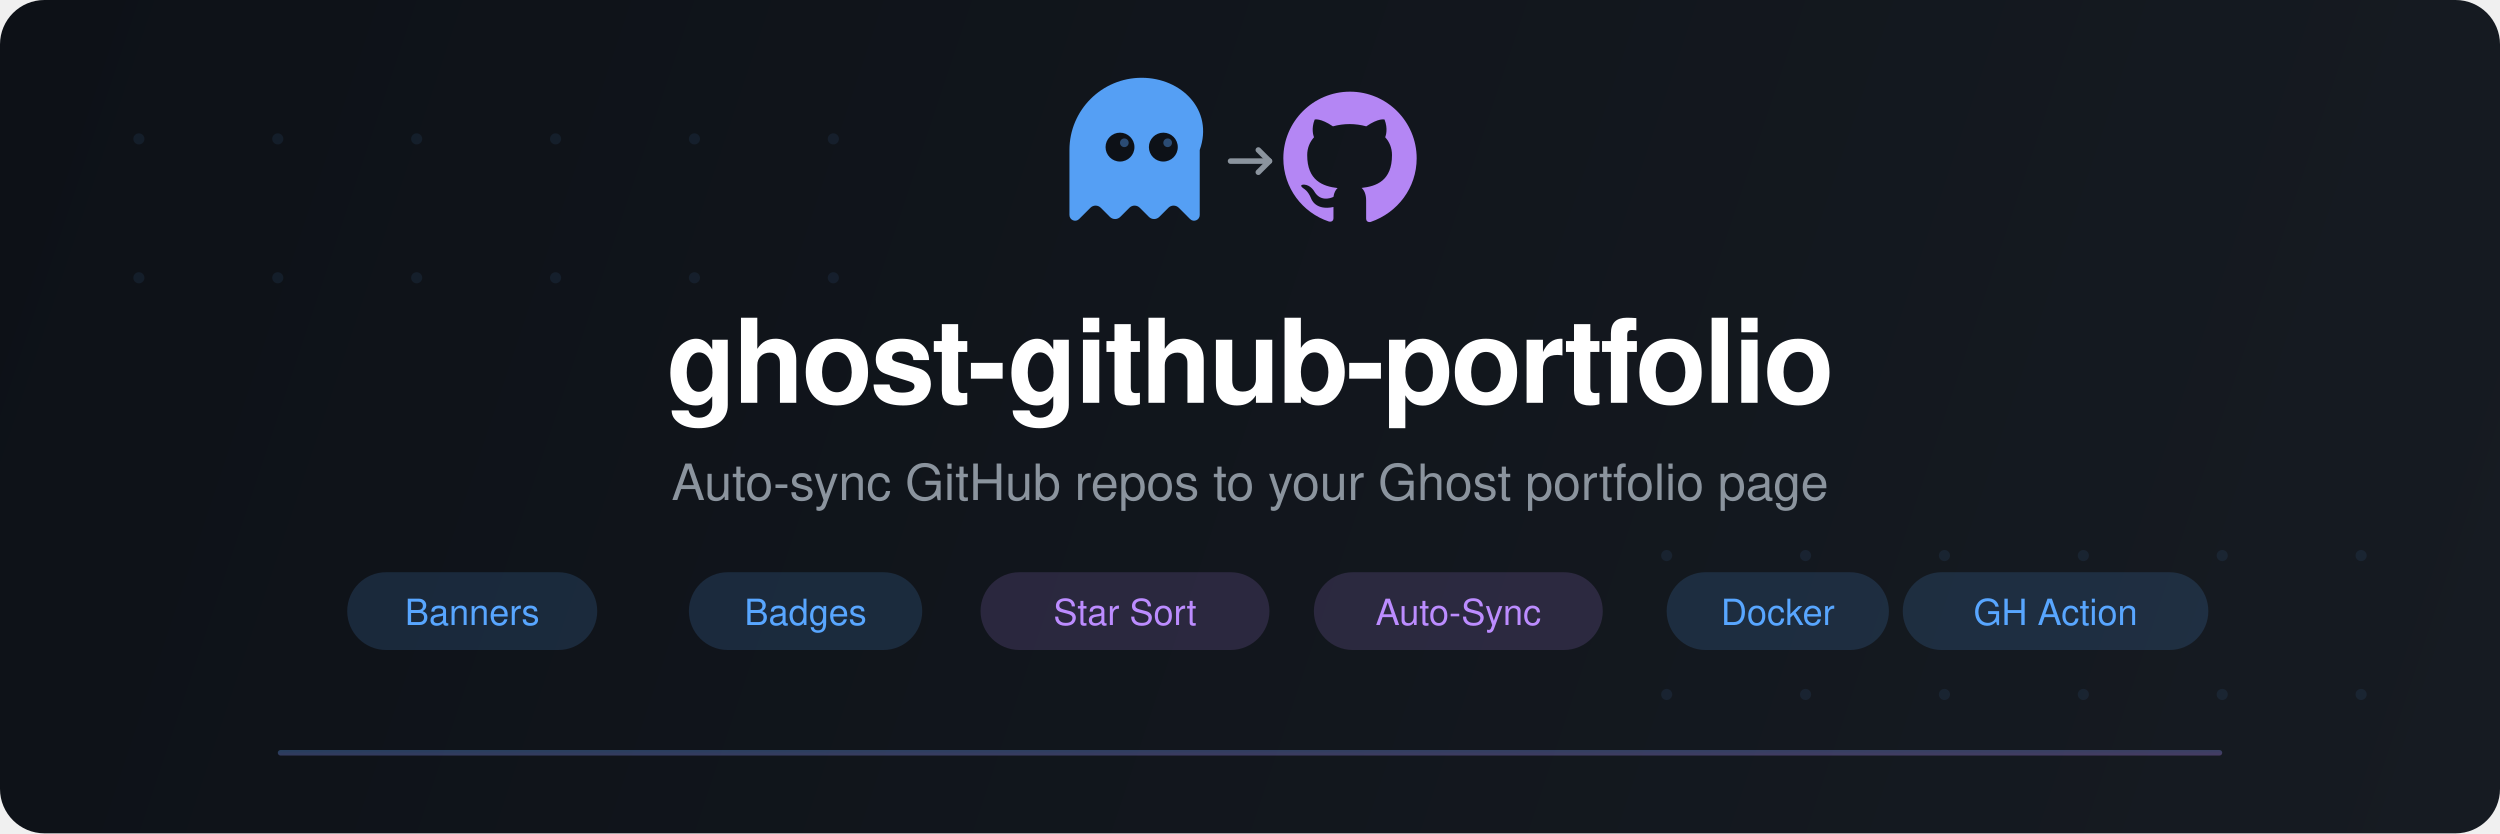
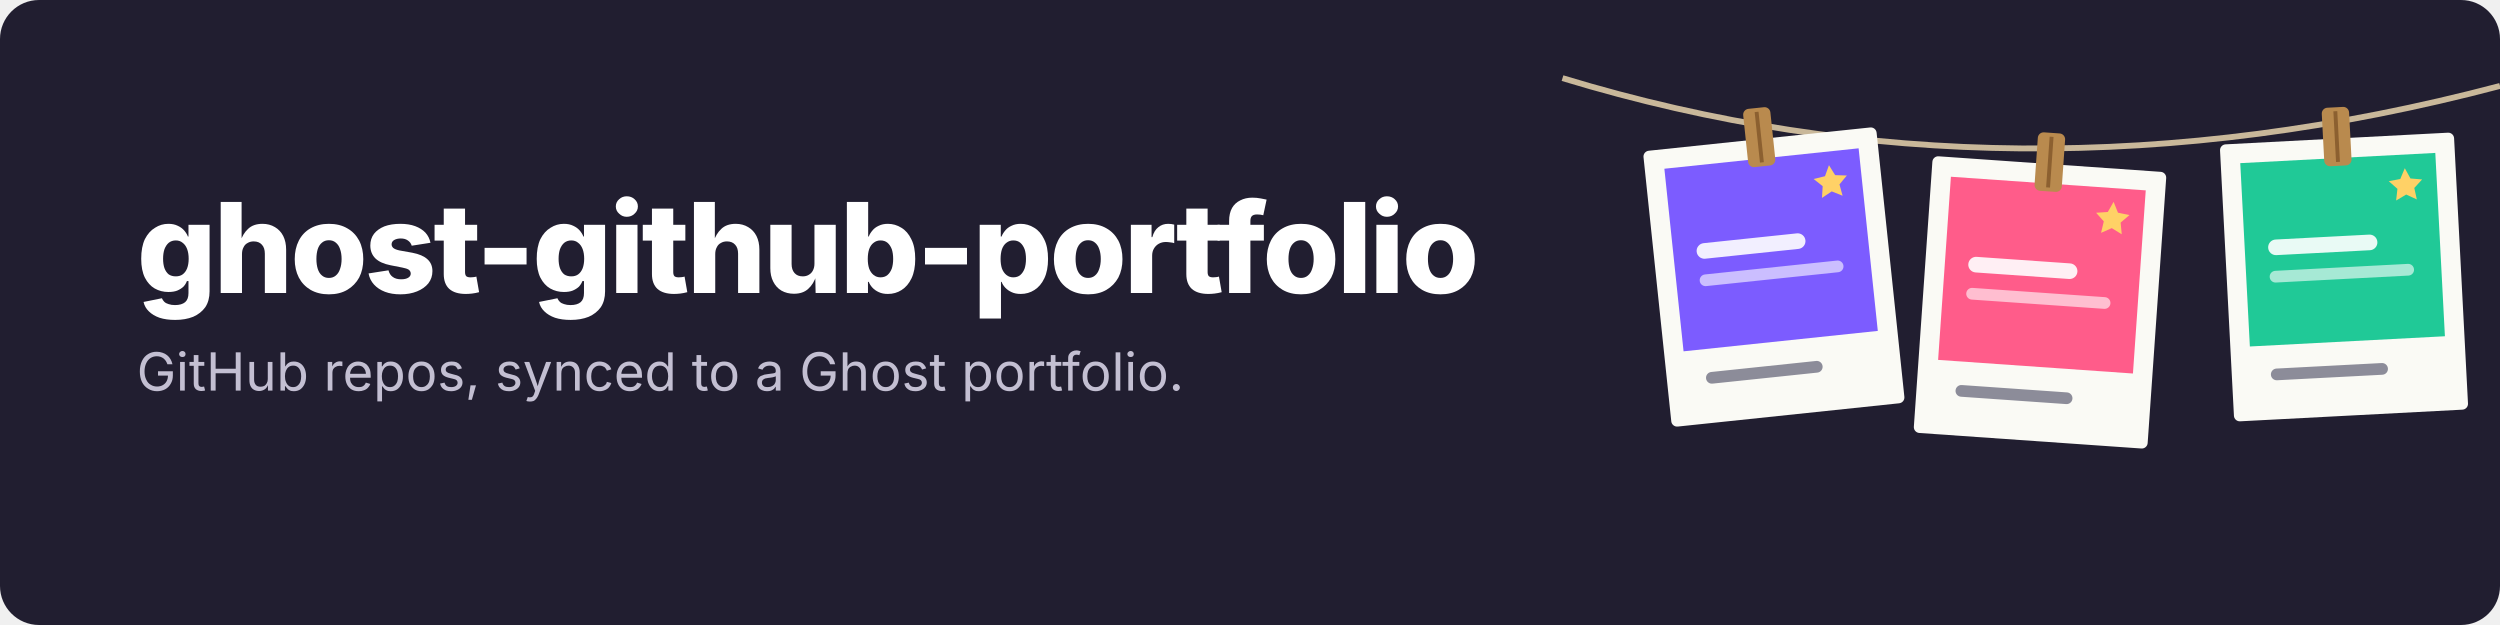
- <svg xmlns="http://www.w3.org/2000/svg" viewBox="0 0 900 300" fill="none">
+ <svg xmlns="http://www.w3.org/2000/svg" viewBox="0 0 1280 320" width="1280" height="320" role="img" aria-label="ghost-github-portfolio">
  <defs>
-     <linearGradient id="bg" x1="0" y1="0" x2="900" y2="300" gradientUnits="userSpaceOnUse">
-       <stop offset="0%" stop-color="#0d1117" />
-       <stop offset="100%" stop-color="#161b22" />
-     </linearGradient>
-     <linearGradient id="accent" x1="0" y1="0" x2="1" y2="1">
-       <stop offset="0%" stop-color="#58a6ff" />
-       <stop offset="100%" stop-color="#bc8cff" />
-     </linearGradient>
+     <clipPath id="c">
+       <rect width="1280" height="320" rx="20" />
+     </clipPath>
+     <path id="g0" d="m19.7 13.8q-4.6 0-8-1.1q-3.4-1.2-5.5-3.3q-2.1-2-2.7-4.8l9.4-1.9q.4 1 1.2 1.8q.8 .8 2.2 1.2q1.4 .5 3.3 .5q3.4 0 5.2-1.5q1.7-1.5 1.7-4.6l0-6.2l-.8 0q-.6 1.6-1.8 2.9q-1.3 1.2-3.2 2q-1.8 .7-4.5 .7q-3.8 0-7-1.8q-3.1-1.8-5-5.5q-1.9-3.8-1.9-9.7q0-6.1 1.9-10.1q2-3.9 5.2-5.8q3.1-2 6.8-2q2.8 0 4.8 1q2 .9 3.3 2.4q1.3 1.5 1.9 3.1l.3 0l0-6l10.8 0l0 34.1q0 4.8-2.2 8.1q-2.3 3.2-6.2 4.9q-4 1.6-9.2 1.6zm.3-22.3q2.1 0 3.5-1q1.5-1.1 2.3-3.1q.8-2.1 .8-4.9q0-2.9-.8-5q-.8-2.1-2.3-3.2q-1.4-1.2-3.5-1.2q-2.1 0-3.6 1.2q-1.4 1.2-2.2 3.3q-.7 2.1-.7 4.9q0 2.8 .7 4.8q.8 2.1 2.2 3.2q1.5 1 3.6 1z" />
+     <path id="g1" d="m14.5-19.9l0 19.9l-10.9 0l0-46.6l10.7 0l0 20.5l-.7 0q1.3-4.2 4-6.7q2.7-2.6 7.4-2.6q3.6 0 6.4 1.7q2.7 1.6 4.2 4.5q1.5 3 1.5 7l0 22.2l-10.9 0l0-20.1q0-3-1.5-4.6q-1.5-1.7-4.2-1.7q-1.8 0-3.1 .8q-1.4 .7-2.1 2.2q-.8 1.4-.8 3.5z" />
+     <path id="g2" d="m19.8 .7q-5.4 0-9.4-2.3q-3.9-2.3-6-6.3q-2.1-4.1-2.1-9.4q0-5.4 2.1-9.5q2.1-4.1 6-6.3q4-2.3 9.4-2.3q5.5 0 9.4 2.3q3.9 2.2 6.1 6.3q2.1 4.1 2.1 9.5q0 5.3-2.1 9.4q-2.2 4-6.1 6.3q-3.9 2.3-9.4 2.3zm0-8.4q2.1 0 3.5-1.2q1.5-1.2 2.2-3.4q.8-2.2 .8-5.1q0-2.9-.8-5.1q-.7-2.1-2.2-3.3q-1.4-1.2-3.5-1.2q-2.1 0-3.5 1.2q-1.5 1.2-2.2 3.3q-.7 2.2-.7 5.1q0 2.9 .7 5.1q.7 2.2 2.2 3.4q1.4 1.2 3.5 1.2z" />
+     <path id="g3" d="m18.3 .7q-4.5 0-7.9-1.3q-3.4-1.3-5.6-3.7q-2.2-2.4-2.8-5.7l10.2-1.6q.6 2.3 2.2 3.4q1.6 1.2 4.3 1.2q2.3 0 3.6-.8q1.3-.8 1.3-2.1q0-1.2-1-2q-1.1-.7-3.3-1.1l-6.1-1.2q-5.1-1-7.7-3.5q-2.6-2.6-2.6-6.6q0-3.5 1.9-6q1.9-2.4 5.3-3.8q3.5-1.3 8.2-1.3q4.4 0 7.6 1.2q3.2 1.2 5.2 3.3q2 2.2 2.6 5.2l-9.6 1.5q-.5-1.7-2-2.7q-1.4-1-3.6-1q-2 0-3.4 .8q-1.3 .8-1.3 2.2q0 1 .8 1.8q.9 .8 3.1 1.3l6.7 1.2q5.2 1 7.7 3.3q2.6 2.3 2.6 6.1q0 3.6-2.1 6.3q-2.1 2.6-5.8 4.1q-3.7 1.5-8.5 1.5z" />
+     <path id="g4" d="m22.4-34.9l0 8.1l-21.8 0l0-8.1l21.8 0zm-17.1-8.3l10.9 0l0 32.5q0 1.4 .6 2.1q.7 .6 2.2 .6q.5 0 1.5-.1q1-.1 1.5-.3l1.4 8q-1.9 .5-3.6 .7q-1.7 .2-3.2 .2q-5.6 0-8.5-2.6q-2.8-2.6-2.8-7.6l0-33.5z" />
+     <path id="g5" d="m25.8-23.1l0 8.5l-21.5 0l0-8.5l21.5 0z" />
+     <path id="g6" d="m3.6-0l0-34.9l10.9 0l0 34.9l-10.9 0zm5.4-39q-2.3 0-3.9-1.6q-1.7-1.5-1.7-3.7q0-2.2 1.7-3.7q1.6-1.5 3.9-1.5q2.4 0 4 1.5q1.7 1.5 1.7 3.7q0 2.2-1.7 3.7q-1.6 1.6-4 1.6z" />
+     <path id="g7" d="m15.7 .4q-3.6 0-6.4-1.6q-2.7-1.6-4.2-4.6q-1.5-2.9-1.5-6.9l0-22.2l10.9 0l0 20.1q0 2.9 1.5 4.6q1.5 1.7 4.2 1.7q1.8 0 3.1-.8q1.4-.8 2.1-2.2q.8-1.5 .8-3.5l0-19.9l10.9 0l0 34.9l-10.3 0l-.2-8.8l.5 0q-1.3 4.2-4.1 6.7q-2.7 2.5-7.3 2.5z" />
+     <path id="g8" d="m24.6 .5q-2.7 0-4.6-.9q-2-.9-3.3-2.3q-1.3-1.4-1.9-3l-.4 0l0 5.7l-10.8 0l0-46.6l10.9 0l0 17.7l.3 0q.6-1.6 1.9-3.1q1.2-1.5 3.2-2.4q2-1 4.7-1q3.7 0 6.9 2q3.2 1.9 5.1 5.9q2 3.9 2 10.1q0 5.9-1.9 9.9q-1.9 4-5.1 6q-3.1 2-7 2zm-3.8-8.5q2.2 0 3.6-1.2q1.4-1.2 2.2-3.3q.7-2.1 .7-4.9q0-2.9-.7-5q-.8-2.1-2.2-3.3q-1.4-1.2-3.6-1.2q-2 0-3.5 1.2q-1.5 1.1-2.3 3.3q-.7 2.1-.7 5q0 2.8 .7 4.9q.8 2.1 2.3 3.3q1.5 1.2 3.5 1.2z" />
+     <path id="g9" d="m3.6 13.1l0-48l10.8 0l0 6l.4 0q.6-1.6 1.9-3.1q1.2-1.5 3.2-2.4q2-1 4.7-1q3.7 0 6.9 2q3.2 1.9 5.1 5.9q2 3.9 2 10.1q0 5.9-1.9 9.9q-1.9 4-5.1 6q-3.1 2-7 2q-2.7 0-4.6-.9q-2-.9-3.3-2.3q-1.3-1.4-1.9-3l-.3 0l0 18.8l-10.9 0zm17.2-21.1q2.2 0 3.6-1.2q1.4-1.2 2.2-3.3q.7-2.1 .7-4.9q0-2.9-.7-5q-.8-2.1-2.2-3.3q-1.4-1.2-3.6-1.2q-2 0-3.5 1.2q-1.5 1.1-2.3 3.3q-.7 2.1-.7 5q0 2.8 .7 4.9q.8 2.1 2.3 3.3q1.5 1.2 3.5 1.2z" />
+     <path id="g10" d="m3.6-0l0-34.9l10.6 0l0 6.3l.4 0q.9-3.4 3.1-5.1q2.1-1.7 5-1.7q.8 0 1.6 .1q.8 .1 1.5 .3l0 9.5q-.8-.3-2-.4q-1.3-.2-2.3-.2q-2 0-3.6 .9q-1.6 .9-2.5 2.5q-.9 1.5-.9 3.6l0 19.1l-10.9 0z" />
+     <path id="g11" d="m24.3-34.9l0 8.1l-23.7 0l0-8.1l23.7 0zm-17.8 34.9l0-36.8q0-4 1.5-6.7q1.5-2.6 4.2-3.9q2.7-1.4 6.2-1.4q2.3 0 4.3 .4q2.1 .4 3 .6l-1.7 8q-.7-.1-1.5-.3q-.8-.1-1.7-.1q-1.9 0-2.7 .9q-.7 .8-.7 2.4l0 36.9l-10.9 0z" />
+     <path id="g12" d="m14.5-46.6l0 46.6l-10.9 0l0-46.6l10.9 0z" />
+     <path id="g13" d="m10.4 .3q-2.6 0-4.6-1.3q-2-1.2-3.1-3.4q-1.1-2.3-1.1-5.4q0-3.1 1.1-5.4q1.1-2.3 3.1-3.5q1.9-1.2 4.4-1.2q1.6 0 3 .5q1.3 .4 2.4 1.3q1 .8 1.7 2q.7 1.2 1 2.6l-2.6 0q-.3-.9-.8-1.7q-.5-.7-1.2-1.3q-.7-.5-1.5-.8q-.9-.3-1.9-.3q-1.8 0-3.2 .9q-1.4 .9-2.2 2.6q-.9 1.8-.9 4.3q0 2.5 .9 4.2q.8 1.8 2.3 2.6q1.4 .9 3.2 .9q1.7 0 2.9-.7q1.3-.7 2-2q.7-1.3 .7-3l.8 .1l-5.9 0l0-2.2l7.6 0l0 2.2q0 2.4-1.1 4.2q-1 1.8-2.8 2.8q-1.9 1-4.2 1z" />
+     <path id="g14" d="m2.1-0l0-14.7l2.4 0l0 14.7l-2.4 0zm1.2-17.2q-.7 0-1.2-.4q-.5-.5-.5-1.1q0-.7 .5-1.1q.5-.5 1.2-.5q.7 0 1.2 .5q.4 .4 .4 1.1q0 .6-.4 1.1q-.5 .4-1.2 .4z" />
+     <path id="g15" d="m7.9-14.7l0 2l-7.6 0l0-2l7.6 0zm-5.4-3.5l2.4 0l0 14.4q0 1 .4 1.4q.4 .5 1.3 .5q.2 0 .6-.1q.3 0 .6-.1l.5 2q-.4 .2-.8 .2q-.5 .1-1 .1q-1.9 0-3-1q-1-1-1-2.8l0-14.6z" />
+     <path id="g16" d="m2.4-0l0-19.6l2.5 0l0 8.4l10.3 0l0-8.4l2.5 0l0 19.6l-2.5 0l0-8.9l-10.3 0l0 8.9l-2.5 0z" />
+     <path id="g17" d="m7.1 .2q-1.5 0-2.6-.6q-1.2-.6-1.8-1.9q-.6-1.2-.6-3.1l0-9.3l2.4 0l0 9.1q0 1.7 .9 2.7q.8 .9 2.4 .9q1 0 1.9-.4q.8-.5 1.3-1.4q.5-.9 .5-2.1l0-8.8l2.4 0l0 14.7l-2.3 0l0-3.6l.3 0q-.7 2.1-1.9 2.9q-1.3 .9-2.9 .9z" />
+     <path id="g18" d="m8.9 .3q-1.4 0-2.2-.5q-.9-.4-1.3-1.1q-.5-.6-.8-1l-.2 0l0 2.3l-2.3 0l0-19.6l2.4 0l0 7.2l.1 0q.3-.4 .7-1q.5-.6 1.3-1q.9-.5 2.3-.5q1.9 0 3.3 .9q1.4 .9 2.2 2.6q.8 1.7 .8 4.1q0 2.3-.8 4q-.8 1.7-2.2 2.7q-1.4 .9-3.3 .9zm-.3-2.1q1.4 0 2.3-.8q.9-.7 1.4-2q.4-1.2 .4-2.8q0-1.5-.4-2.7q-.5-1.3-1.4-2q-.9-.7-2.3-.7q-1.4 0-2.3 .7q-.9 .7-1.4 1.9q-.5 1.2-.5 2.8q0 1.7 .5 2.9q.5 1.3 1.4 2q.9 .7 2.3 .7z" />
+     <path id="g20" d="m2.1-0l0-14.7l2.3 0l0 2.2l.1 0q.4-1.1 1.5-1.8q1-.7 2.4-.7q.2 0 .6 .1q.3 0 .6 0l0 2.4q-.1-.1-.6-.1q-.4-.1-.9-.1q-1 0-1.9 .5q-.8 .4-1.3 1.2q-.4 .8-.4 1.8l0 9.2l-2.4 0z" />
+     <path id="g21" d="m8.3 .3q-2.2 0-3.7-.9q-1.6-1-2.4-2.7q-.8-1.7-.8-4q0-2.2 .8-3.9q.8-1.8 2.3-2.7q1.5-1 3.5-1q1.2 0 2.3 .4q1.2 .4 2.1 1.2q.9 .9 1.5 2.3q.5 1.4 .5 3.4l0 1l-11.4 0l0-2l10.1 0l-1.1 .8q0-1.5-.4-2.6q-.5-1.1-1.4-1.8q-.9-.6-2.2-.6q-1.3 0-2.3 .6q-.9 .7-1.4 1.7q-.5 1.1-.5 2.3l0 1.3q0 1.7 .5 2.8q.6 1.1 1.6 1.7q1 .6 2.4 .6q.9 0 1.6-.2q.7-.3 1.2-.8q.5-.5 .8-1.3l2.3 .7q-.4 1.1-1.2 1.9q-.8 .9-2 1.3q-1.2 .5-2.7 .5z" />
+     <path id="g22" d="m2.1 5.5l0-20.2l2.3 0l0 2.3l.2 0q.3-.4 .7-1q.5-.6 1.3-1q.9-.5 2.3-.5q1.9 0 3.3 .9q1.4 .9 2.2 2.6q.8 1.7 .8 4.1q0 2.3-.8 4q-.8 1.7-2.2 2.7q-1.4 .9-3.3 .9q-1.4 0-2.2-.5q-.9-.4-1.3-1.1q-.5-.6-.8-1l-.1 0l0 7.8l-2.4 0zm6.5-7.3q1.4 0 2.3-.8q.9-.7 1.4-2q.4-1.2 .4-2.8q0-1.5-.4-2.7q-.5-1.3-1.4-2q-.9-.7-2.3-.7q-1.4 0-2.3 .7q-.9 .7-1.4 1.9q-.5 1.2-.5 2.8q0 1.7 .5 2.9q.5 1.3 1.4 2q.9 .7 2.3 .7z" />
+     <path id="g23" d="m8.1 .3q-2 0-3.5-.9q-1.5-1-2.4-2.7q-.8-1.7-.8-4q0-2.3 .8-4q.9-1.7 2.4-2.7q1.5-.9 3.5-.9q2 0 3.5 .9q1.5 1 2.4 2.7q.8 1.7 .8 4q0 2.3-.8 4q-.9 1.7-2.4 2.7q-1.5 .9-3.5 .9zm0-2.1q1.5 0 2.4-.8q1-.7 1.5-2q.4-1.2 .4-2.7q0-1.4-.4-2.7q-.5-1.3-1.5-2q-.9-.8-2.4-.8q-1.5 0-2.4 .8q-1 .7-1.5 2q-.4 1.2-.4 2.7q0 1.5 .4 2.7q.5 1.3 1.5 2q.9 .8 2.4 .8z" />
+     <path id="g24" d="m7.1 .3q-1.5 0-2.7-.4q-1.2-.5-1.9-1.3q-.8-.9-1.1-2.2l2.3-.5q.3 1.2 1.2 1.8q.8 .5 2.2 .5q1.5 0 2.4-.6q.9-.7 .9-1.6q0-.8-.5-1.3q-.5-.5-1.6-.7l-2.5-.6q-2-.5-3-1.5q-.9-1-.9-2.5q0-1.3 .7-2.3q.7-.9 1.9-1.5q1.3-.5 2.8-.5q1.5 0 2.6 .4q1.1 .5 1.7 1.3q.7 .8 1 1.8l-2.1 .6q-.3-.8-1-1.5q-.7-.6-2.2-.6q-1.3 0-2.2 .6q-.8 .6-.8 1.5q0 .8 .6 1.3q.6 .5 1.9 .8l2.2 .6q2 .4 2.9 1.4q1 1 1 2.5q0 1.3-.7 2.3q-.8 1.1-2.1 1.6q-1.3 .6-3 .6z" />
+     <path id="g25" d="m1.7 4.7l1.1-7.4l2.8 0l-2.1 7.4l-1.8 0z" />
+     <path id="g26" d="m1.8 5.3l.7-2l.2 0q.7 .2 1.3 .1q.6 0 1.1-.5q.5-.5 .8-1.6l.4-1.2l-5.6-14.8l2.6 0l3.1 8.7q.5 1.4 .9 2.7q.3 1.4 .7 2.6l-.9 0q.4-1.2 .8-2.6q.3-1.3 .8-2.7l3.2-8.7l2.6 0l-6.5 16.9q-.5 1.2-1.1 1.9q-.6 .8-1.4 1.2q-.9 .3-1.9 .3q-.6 0-1.1-.1q-.5-.1-.7-.2z" />
+     <path id="g27" d="m4.5-8.8l0 8.8l-2.4 0l0-14.7l2.3 0l0 3.5l-.4 0q.7-2 2-2.9q1.2-.8 2.9-.8q1.5 0 2.6 .6q1.1 .6 1.7 1.8q.7 1.3 .7 3.1l0 9.4l-2.4 0l0-9.2q0-1.7-.9-2.6q-.9-1-2.4-1q-1.1 0-1.9 .5q-.9 .4-1.4 1.3q-.4 .9-.4 2.2z" />
+     <path id="g28" d="m8.1 .3q-2 0-3.5-.9q-1.5-1-2.4-2.7q-.8-1.7-.8-4q0-2.3 .8-4q.9-1.7 2.4-2.7q1.5-.9 3.5-.9q1 0 2 .3q.9 .2 1.7 .8q.8 .5 1.4 1.2q.6 .8 .9 1.7l-2.3 .7q-.2-.6-.5-1q-.3-.5-.8-.9q-.5-.3-1.1-.5q-.6-.2-1.3-.2q-1.5 0-2.4 .8q-1 .7-1.5 2q-.4 1.2-.4 2.7q0 1.5 .4 2.7q.5 1.3 1.5 2q.9 .8 2.4 .8q.7 0 1.3-.2q.7-.2 1.1-.6q.5-.3 .9-.8q.3-.5 .4-1.1l2.3 .6q-.3 1-.9 1.8q-.5 .8-1.3 1.3q-.8 .5-1.8 .8q-.9 .3-2 .3z" />
+     <path id="g29" d="m7.6 .3q-1.8 0-3.2-.9q-1.4-1-2.2-2.7q-.8-1.7-.8-4q0-2.4 .8-4.1q.8-1.7 2.2-2.6q1.4-.9 3.2-.9q1.5 0 2.3 .5q.8 .4 1.3 1q.5 .6 .7 1l.2 0l0-7.2l2.3 0l0 19.6l-2.2 0l0-2.3l-.3 0q-.2 .4-.7 1q-.5 .7-1.3 1.1q-.9 .5-2.3 .5zm.4-2.1q1.3 0 2.2-.7q1-.7 1.4-2q.5-1.2 .5-2.9q0-1.6-.5-2.8q-.4-1.2-1.4-1.9q-.9-.7-2.2-.7q-1.4 0-2.4 .7q-.9 .7-1.4 2q-.4 1.2-.4 2.7q0 1.6 .5 2.8q.4 1.3 1.4 2q.9 .8 2.3 .8z" />
+     <path id="g30" d="m6.2 .3q-1.4 0-2.5-.5q-1.2-.5-1.8-1.5q-.7-1-.7-2.5q0-1.3 .5-2q.5-.8 1.3-1.3q.9-.4 1.9-.7q1-.2 2-.3q1.3-.2 2.2-.3q.8-.1 1.2-.3q.4-.2 .4-.8l0-.1q0-.9-.3-1.5q-.4-.7-1.1-1q-.7-.3-1.7-.3q-1 0-1.8 .3q-.7 .3-1.2 .8q-.5 .5-.7 1l-2.3-.7q.6-1.4 1.5-2.1q1-.8 2.2-1.1q1.1-.3 2.3-.3q.7 0 1.6 .2q1 .1 1.9 .7q.8 .5 1.4 1.5q.6 1.1 .6 2.8l0 9.7l-2.4 0l0-2l-.1 0q-.3 .5-.8 1.1q-.6 .5-1.5 .9q-.8 .3-2.1 .3zm.4-2.1q1.3 0 2.2-.5q1-.5 1.4-1.3q.5-.8 .5-1.7l0-2.1q-.1 .2-.6 .3q-.5 .2-1.1 .3q-.7 .1-1.3 .2q-.5 0-.9 .1q-.8 .1-1.6 .3q-.7 .3-1.2 .8q-.4 .5-.4 1.3q0 .8 .4 1.3q.4 .5 1 .8q.7 .2 1.6 .2z" />
+     <path id="g31" d="m4.5-8.8l0 8.8l-2.4 0l0-19.6l2.4 0l0 8.4l-.5 0q.7-2 2-2.9q1.2-.8 2.9-.8q1.5 0 2.6 .6q1.1 .6 1.8 1.8q.6 1.3 .6 3.1l0 9.4l-2.4 0l0-9.2q0-1.7-.9-2.6q-.9-1-2.4-1q-1.1 0-1.9 .5q-.9 .4-1.4 1.3q-.4 .9-.4 2.2z" />
+     <path id="g32" d="m8.9-14.7l0 2l-8.6 0l0-2l8.6 0zm-5.7 14.7l0-16.7q0-1.3 .6-2.1q.6-.9 1.5-1.3q1-.5 2.1-.5q.8 0 1.4 .2q.5 .1 .8 .2l-.7 2.1q-.2-.1-.5-.2q-.3-.1-.8-.1q-1.1 0-1.6 .6q-.5 .6-.5 1.6l0 16.2l-2.3 0z" />
+     <path id="g33" d="m4.5-19.6l0 19.6l-2.4 0l0-19.6l2.4 0z" />
+     <path id="g34" d="m3.9 .2q-.7 0-1.3-.5q-.5-.6-.5-1.3q0-.7 .5-1.3q.6-.5 1.3-.5q.7 0 1.2 .5q.6 .6 .6 1.3q0 .7-.6 1.3q-.5 .5-1.2 .5z" />
  </defs>
-   <rect width="900" height="300" fill="url(#bg)" rx="16" />
-   <g opacity="0.08" fill="#58a6ff">
-     <circle cx="50" cy="50" r="2" />
-     <circle cx="100" cy="50" r="2" />
-     <circle cx="150" cy="50" r="2" />
-     <circle cx="200" cy="50" r="2" />
-     <circle cx="250" cy="50" r="2" />
-     <circle cx="300" cy="50" r="2" />
-     <circle cx="50" cy="100" r="2" />
-     <circle cx="100" cy="100" r="2" />
-     <circle cx="150" cy="100" r="2" />
-     <circle cx="200" cy="100" r="2" />
-     <circle cx="250" cy="100" r="2" />
-     <circle cx="300" cy="100" r="2" />
-     <circle cx="600" cy="200" r="2" />
-     <circle cx="650" cy="200" r="2" />
-     <circle cx="700" cy="200" r="2" />
-     <circle cx="750" cy="200" r="2" />
-     <circle cx="800" cy="200" r="2" />
-     <circle cx="850" cy="200" r="2" />
-     <circle cx="600" cy="250" r="2" />
-     <circle cx="650" cy="250" r="2" />
-     <circle cx="700" cy="250" r="2" />
-     <circle cx="750" cy="250" r="2" />
-     <circle cx="800" cy="250" r="2" />
-     <circle cx="850" cy="250" r="2" />
-   </g>
-   <g transform="translate(385, 28) scale(0.52)">
-     <path d="M50 0C22.4 0 0 22.4 0 50v45c0 3.5 4.2 5.3 6.7 2.8l7.8-7.8c2-2 5.2-2 7.2 0l6.3 6.3c2 2 5.2 2 7.2 0l6.3-6.3c2-2 5.2-2 7.2 0l6.3 6.3c2 2 5.2 2 7.2 0l6.3-6.3c2-2 5.2-2 7.2 0l7.8 7.8c2.5 2.5 6.7.7 6.7-2.8V50C100 22.4 77.6 0 50 0z" fill="#58a6ff" opacity="0.95" />
-     <circle cx="35" cy="48" r="10" fill="#0d1117" />
-     <circle cx="65" cy="48" r="10" fill="#0d1117" />
-     <circle cx="38" cy="45" r="3" fill="#58a6ff" opacity="0.4" />
-     <circle cx="68" cy="45" r="3" fill="#58a6ff" opacity="0.4" />
-   </g>
-   <g transform="translate(443, 58)">
-     <line x1="0" y1="0" x2="14" y2="0" stroke="#8b949e" stroke-width="2" stroke-linecap="round" />
-     <polyline points="10,-4 14,0 10,4" stroke="#8b949e" stroke-width="2" fill="none" stroke-linecap="round" stroke-linejoin="round" />
-   </g>
-   <g transform="translate(462, 33) scale(0.48)">
-     <path d="M50 0C22.4 0 0 22.4 0 50c0 22.1 14.3 40.8 34.2 47.4 2.5.5 3.4-1.1 3.4-2.4v-8.5C23.7 89.5 20.8 80 20.8 80c-2.3-5.7-5.5-7.3-5.5-7.3-4.5-3.1.3-3 .3-3 5 .3 7.6 5.1 7.6 5.1 4.4 7.6 11.6 5.4 14.4 4.1.4-3.2 1.7-5.4 3.1-6.6-11.1-1.3-22.8-5.6-22.8-24.7 0-5.5 2-9.9 5.1-13.4-.5-1.3-2.2-6.4.5-13.3 0 0 4.2-1.3 13.7 5.1 4-1.1 8.3-1.7 12.5-1.7s8.5.6 12.5 1.7c9.5-6.5 13.7-5.1 13.7-5.1 2.7 6.9 1 12 .5 13.3 3.2 3.5 5.1 8 5.1 13.4 0 19.2-11.7 23.4-22.8 24.6 1.8 1.5 3.4 4.6 3.4 9.3v13.8c0 1.3.9 2.9 3.4 2.4C85.7 90.8 100 72.1 100 50 100 22.4 77.6 0 50 0z" fill="#bc8cff" opacity="0.95" />
-   </g>
-   <text x="450" y="145" text-anchor="middle" font-family="-apple-system, BlinkMacSystemFont, 'Segoe UI', Helvetica, Arial, sans-serif" font-size="42" font-weight="700" fill="white" letter-spacing="-1">
-     ghost-github-portfolio
-   </text>
-   <text x="450" y="180" text-anchor="middle" font-family="-apple-system, BlinkMacSystemFont, 'Segoe UI', Helvetica, Arial, sans-serif" font-size="18" fill="#8b949e">
-     Auto-sync GitHub repos to your Ghost portfolio page
-   </text>
-   <g transform="translate(450, 220)" text-anchor="middle" font-family="-apple-system, BlinkMacSystemFont, 'Segoe UI', Helvetica, Arial, sans-serif" font-size="13" font-weight="500">
-     <g transform="translate(-280, 0)">
-       <rect x="-45" y="-14" width="90" height="28" rx="14" fill="#58a6ff" opacity="0.15" />
-       <text fill="#58a6ff" dy="5">Banners</text>
+   <g clip-path="url(#c)">
+     <rect width="1280" height="320" fill="#211E30" />
+     <path d="M800 40Q1030 110 1280 44" stroke="#C9B89A" stroke-width="3" fill="none" />
+     <g transform="rotate(-6 900 63.26389)">
+       <rect x="840" y="71.264" width="120" height="142" rx="3" fill="#FAFAF5" />
+       <rect x="850" y="81.264" width="100" height="94" fill="#7C5CFF" />
+       <rect x="862" y="121.264" width="56" height="8" rx="4" fill="#fff" opacity=".9" />
+       <rect x="862" y="137.264" width="74" height="6" rx="3" fill="#fff" opacity=".6" />
+       <path d="M0 -10L2.9 -4L9.5 -3.1L4.8 1.5L5.9 8.1L0 5L-5.9 8.1L-4.8 1.5L-9.5 -3.1L-2.9 -4Z" transform="translate(934 97.26389) scale(.9)" fill="#FFD166" />
+       <rect x="860" y="187.264" width="60" height="6" rx="3" fill="#8C8C99" />
+       <rect x="893" y="55.264" width="14" height="30" rx="3" fill="#B98A4E" />
+       <path d="M900 57.264v26" stroke="#8C6030" stroke-width="2" />
    </g>
-     <g transform="translate(-160, 0)">
-       <rect x="-42" y="-14" width="84" height="28" rx="14" fill="#58a6ff" opacity="0.15" />
-       <text fill="#58a6ff" dy="5">Badges</text>
+     <g transform="rotate(4 1050 76.02431)">
+       <rect x="990" y="84.024" width="120" height="142" rx="3" fill="#FAFAF5" />
+       <rect x="1000" y="94.024" width="100" height="94" fill="#FF5C8A" />
+       <rect x="1012" y="134.024" width="56" height="8" rx="4" fill="#fff" opacity=".9" />
+       <rect x="1012" y="150.024" width="74" height="6" rx="3" fill="#fff" opacity=".6" />
+       <path d="M0 -10L2.9 -4L9.5 -3.1L4.8 1.5L5.9 8.1L0 5L-5.9 8.1L-4.8 1.5L-9.5 -3.1L-2.9 -4Z" transform="translate(1084 110.0243) scale(.9)" fill="#FFD166" />
+       <rect x="1010" y="200.024" width="60" height="6" rx="3" fill="#8C8C99" />
+       <rect x="1043" y="68.024" width="14" height="30" rx="3" fill="#B98A4E" />
+       <path d="M1050 70.024v26" stroke="#8C6030" stroke-width="2" />
    </g>
-     <g transform="translate(-45, 0)">
-       <rect x="-52" y="-14" width="104" height="28" rx="14" fill="#bc8cff" opacity="0.15" />
-       <text fill="#bc8cff" dy="5">Star Sort</text>
+     <g transform="rotate(-3 1196 62.935)">
+       <rect x="1136" y="70.935" width="120" height="142" rx="3" fill="#FAFAF5" />
+       <rect x="1146" y="80.935" width="100" height="94" fill="#20C997" />
+       <rect x="1158" y="120.935" width="56" height="8" rx="4" fill="#fff" opacity=".9" />
+       <rect x="1158" y="136.935" width="74" height="6" rx="3" fill="#fff" opacity=".6" />
+       <path d="M0 -10L2.9 -4L9.5 -3.1L4.8 1.5L5.9 8.1L0 5L-5.9 8.1L-4.8 1.5L-9.5 -3.1L-2.9 -4Z" transform="translate(1230 96.935) scale(.9)" fill="#FFD166" />
+       <rect x="1156" y="186.935" width="60" height="6" rx="3" fill="#8C8C99" />
+       <rect x="1189" y="54.935" width="14" height="30" rx="3" fill="#B98A4E" />
+       <path d="M1196 56.935v26" stroke="#8C6030" stroke-width="2" />
    </g>
-     <g transform="translate(75, 0)">
-       <rect x="-52" y="-14" width="104" height="28" rx="14" fill="#bc8cff" opacity="0.15" />
-       <text fill="#bc8cff" dy="5">Auto-Sync</text>
+     <g fill="#fff">
+       <use href="#g0" x="70" y="150" />
+       <use href="#g1" x="109.4" y="150" />
+       <use href="#g2" x="148.6" y="150" />
+       <use href="#g3" x="186.7" y="150" />
+       <use href="#g4" x="221.9" y="150" />
+       <use href="#g5" x="243.8" y="150" />
+       <use href="#g0" x="272.5" y="150" />
+       <use href="#g6" x="311.9" y="150" />
+       <use href="#g4" x="328.5" y="150" />
+       <use href="#g1" x="351.7" y="150" />
+       <use href="#g7" x="390.8" y="150" />
+       <use href="#g8" x="430" y="150" />
+       <use href="#g5" x="469.3" y="150" />
+       <use href="#g9" x="498" y="150" />
+       <use href="#g2" x="537.3" y="150" />
+       <use href="#g10" x="575.4" y="150" />
+       <use href="#g4" x="602.1" y="150" />
+       <use href="#g11" x="622.8" y="150" />
+       <use href="#g2" x="646.3" y="150" />
+       <use href="#g12" x="684.5" y="150" />
+       <use href="#g6" x="701.1" y="150" />
+       <use href="#g2" x="717.7" y="150" />
    </g>
-     <g transform="translate(190, 0)">
-       <rect x="-40" y="-14" width="80" height="28" rx="14" fill="#58a6ff" opacity="0.15" />
-       <text fill="#58a6ff" dy="5">Docker</text>
-     </g>
-     <g transform="translate(290, 0)">
-       <rect x="-55" y="-14" width="110" height="28" rx="14" fill="#58a6ff" opacity="0.15" />
-       <text fill="#58a6ff" dy="5">GH Action</text>
+     <g fill="#C3BFD2">
+       <use href="#g13" x="70" y="200" />
+       <use href="#g14" x="90.1" y="200" />
+       <use href="#g15" x="96.7" y="200" />
+       <use href="#g16" x="105.5" y="200" />
+       <use href="#g17" x="125.6" y="200" />
+       <use href="#g18" x="141.5" y="200" />
+       <use href="#g20" x="165.7" y="200" />
+       <use href="#g21" x="175.4" y="200" />
+       <use href="#g22" x="191.1" y="200" />
+       <use href="#g23" x="207.7" y="200" />
+       <use href="#g24" x="223.9" y="200" />
+       <use href="#g25" x="238.1" y="200" />
+       <use href="#g24" x="253.5" y="200" />
+       <use href="#g26" x="267.7" y="200" />
+       <use href="#g27" x="282.9" y="200" />
+       <use href="#g28" x="298.9" y="200" />
+       <use href="#g21" x="314.3" y="200" />
+       <use href="#g29" x="330" y="200" />
+       <use href="#g15" x="354.1" y="200" />
+       <use href="#g23" x="362.7" y="200" />
+       <use href="#g30" x="386.5" y="200" />
+       <use href="#g13" x="409.3" y="200" />
+       <use href="#g31" x="429.4" y="200" />
+       <use href="#g23" x="445.4" y="200" />
+       <use href="#g24" x="461.6" y="200" />
+       <use href="#g15" x="475.8" y="200" />
+       <use href="#g22" x="492.2" y="200" />
+       <use href="#g23" x="508.8" y="200" />
+       <use href="#g20" x="525" y="200" />
+       <use href="#g15" x="535.5" y="200" />
+       <use href="#g32" x="543.7" y="200" />
+       <use href="#g23" x="552.9" y="200" />
+       <use href="#g33" x="569.1" y="200" />
+       <use href="#g14" x="575.6" y="200" />
+       <use href="#g23" x="582.2" y="200" />
+       <use href="#g34" x="598.4" y="200" />
    </g>
  </g>
-   <rect x="100" y="270" width="700" height="2" rx="1" fill="url(#accent)" opacity="0.3" />
</svg>
